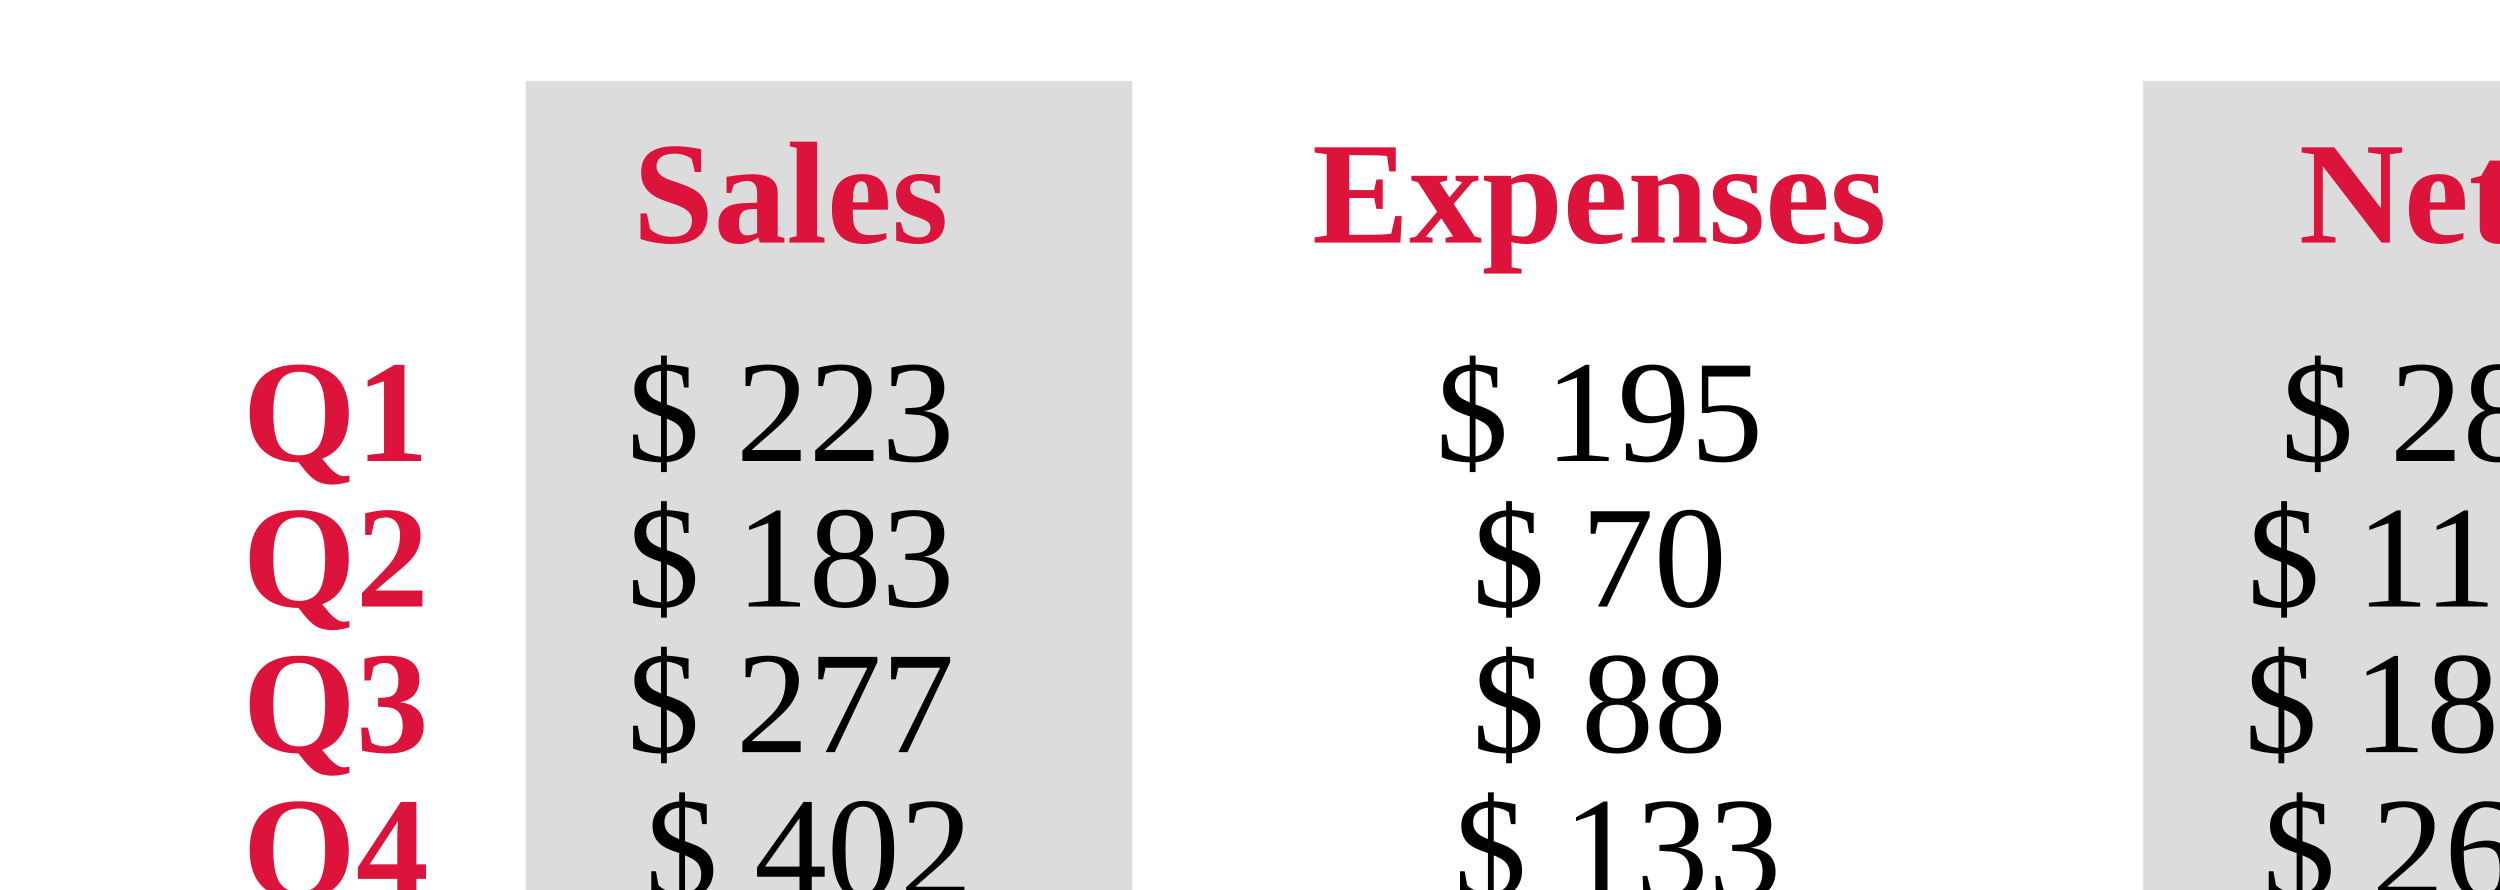
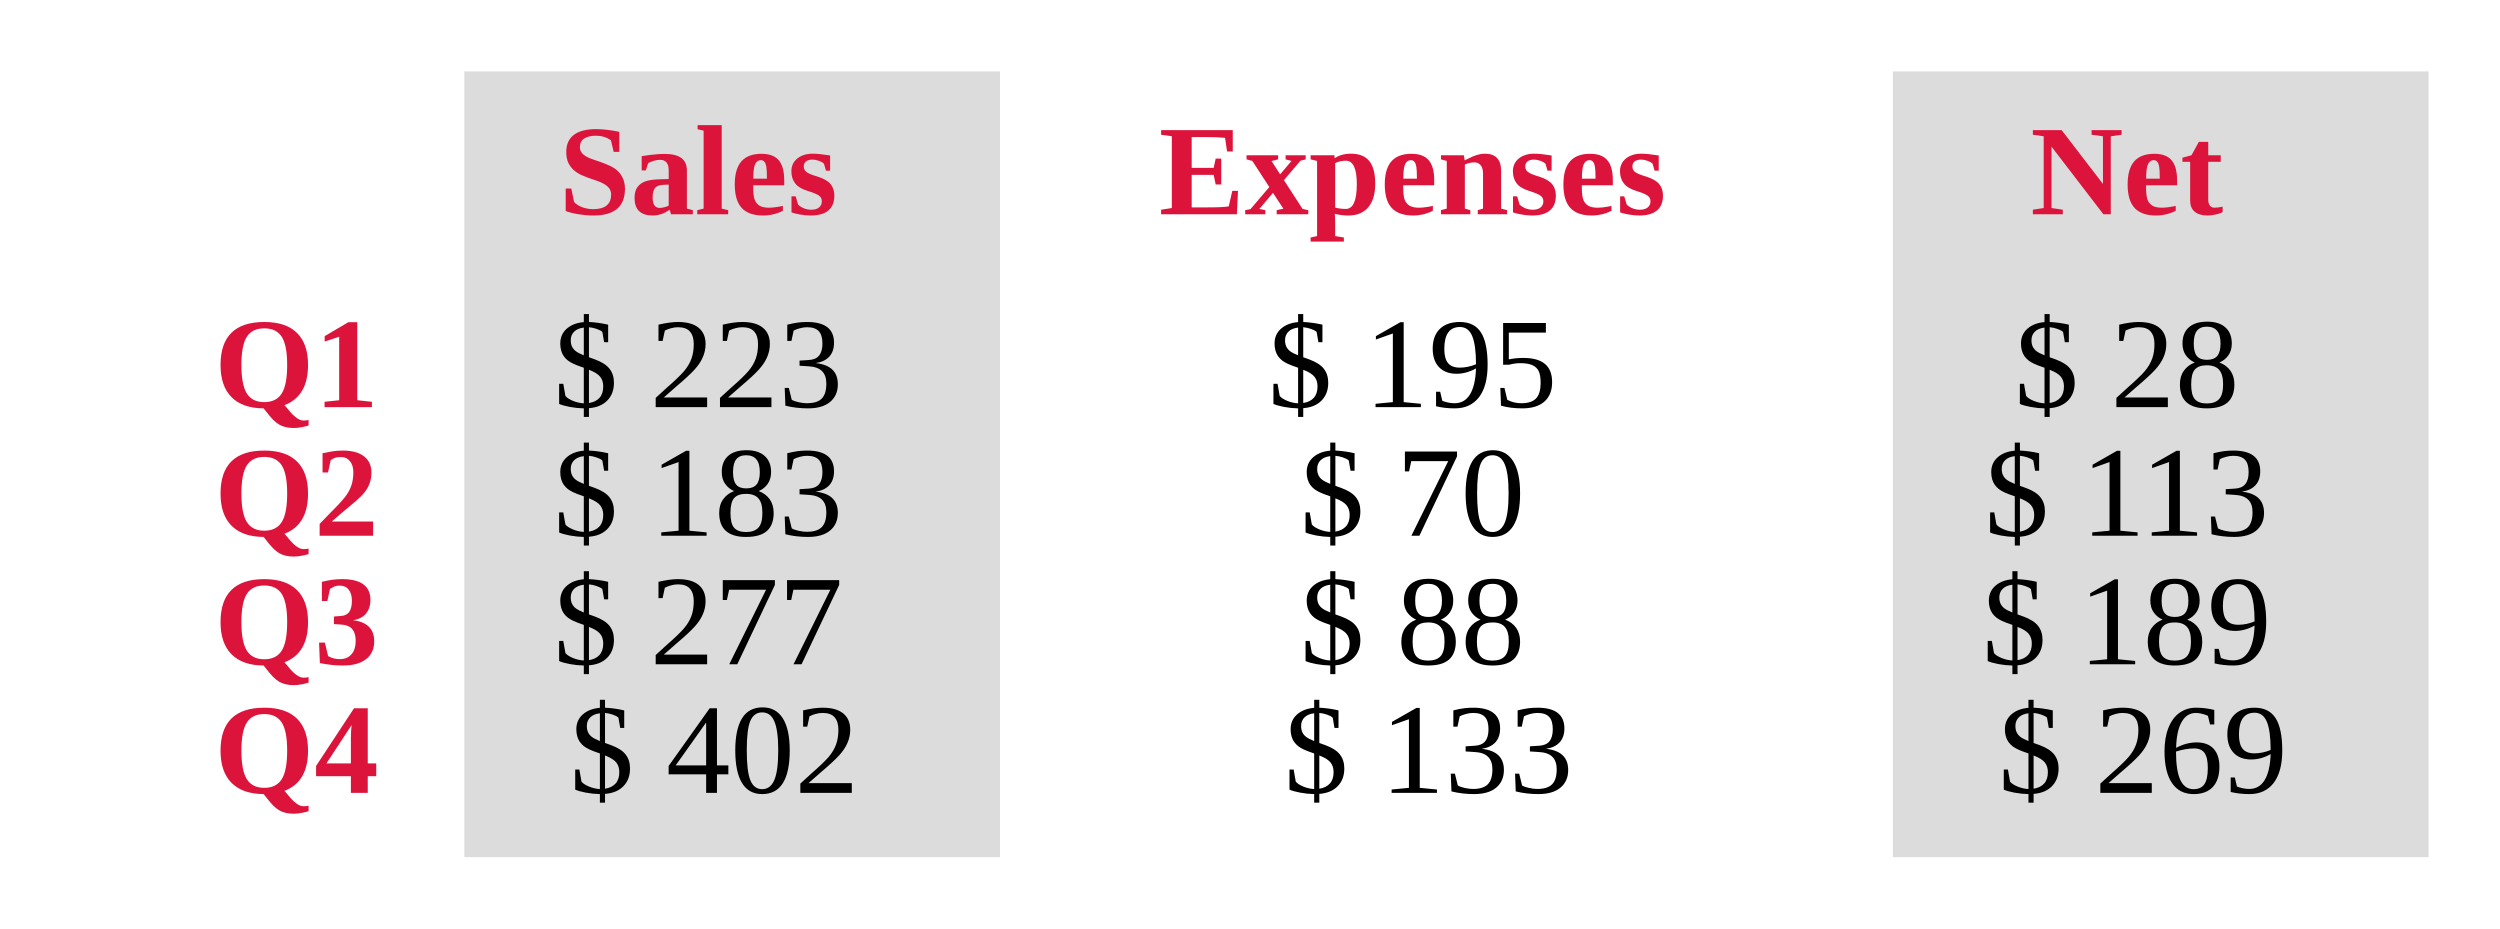
- <svg xmlns="http://www.w3.org/2000/svg" width="100%" height="100%">
+ <svg xmlns="http://www.w3.org/2000/svg" width="100%" height="100%" viewBox="0 0 350 130">
  <g id="columnGroup">
    <rect x="65" y="10" width="75" height="110" fill="gainsboro" />
    <rect x="265" y="10" width="75" height="110" fill="gainsboro" />
    <text x="30" y="30" font-size="18px" font-weight="bold" fill="crimson">
      <tspan x="30" dy="1.5em">Q1</tspan>
      <tspan x="30" dy="1em">Q2</tspan>
      <tspan x="30" dy="1em">Q3</tspan>
      <tspan x="30" dy="1em">Q4</tspan>
    </text>
    <text x="100" y="30" font-size="18px" text-anchor="middle">
      <tspan x="100" font-weight="bold" fill="crimson">Sales</tspan>
      <tspan x="100" dy="1.5em">$ 223</tspan>
      <tspan x="100" dy="1em">$ 183</tspan>
      <tspan x="100" dy="1em">$ 277</tspan>
      <tspan x="100" dy="1em">$ 402</tspan>
    </text>
    <text x="200" y="30" font-size="18px" text-anchor="middle">
      <tspan x="200" font-weight="bold" fill="crimson">Expenses</tspan>
      <tspan x="200" dy="1.5em">$ 195</tspan>
      <tspan x="200" dy="1em">$ 70</tspan>
      <tspan x="200" dy="1em">$ 88</tspan>
      <tspan x="200" dy="1em">$ 133</tspan>
    </text>
    <text x="300" y="30" font-size="18px" text-anchor="middle">
      <tspan x="300" font-weight="bold" fill="crimson">Net</tspan>
      <tspan x="300" dy="1.5em">$ 28</tspan>
      <tspan x="300" dy="1em">$ 113</tspan>
      <tspan x="300" dy="1em">$ 189</tspan>
      <tspan x="300" dy="1em">$ 269</tspan>
    </text>
  </g>
</svg>
